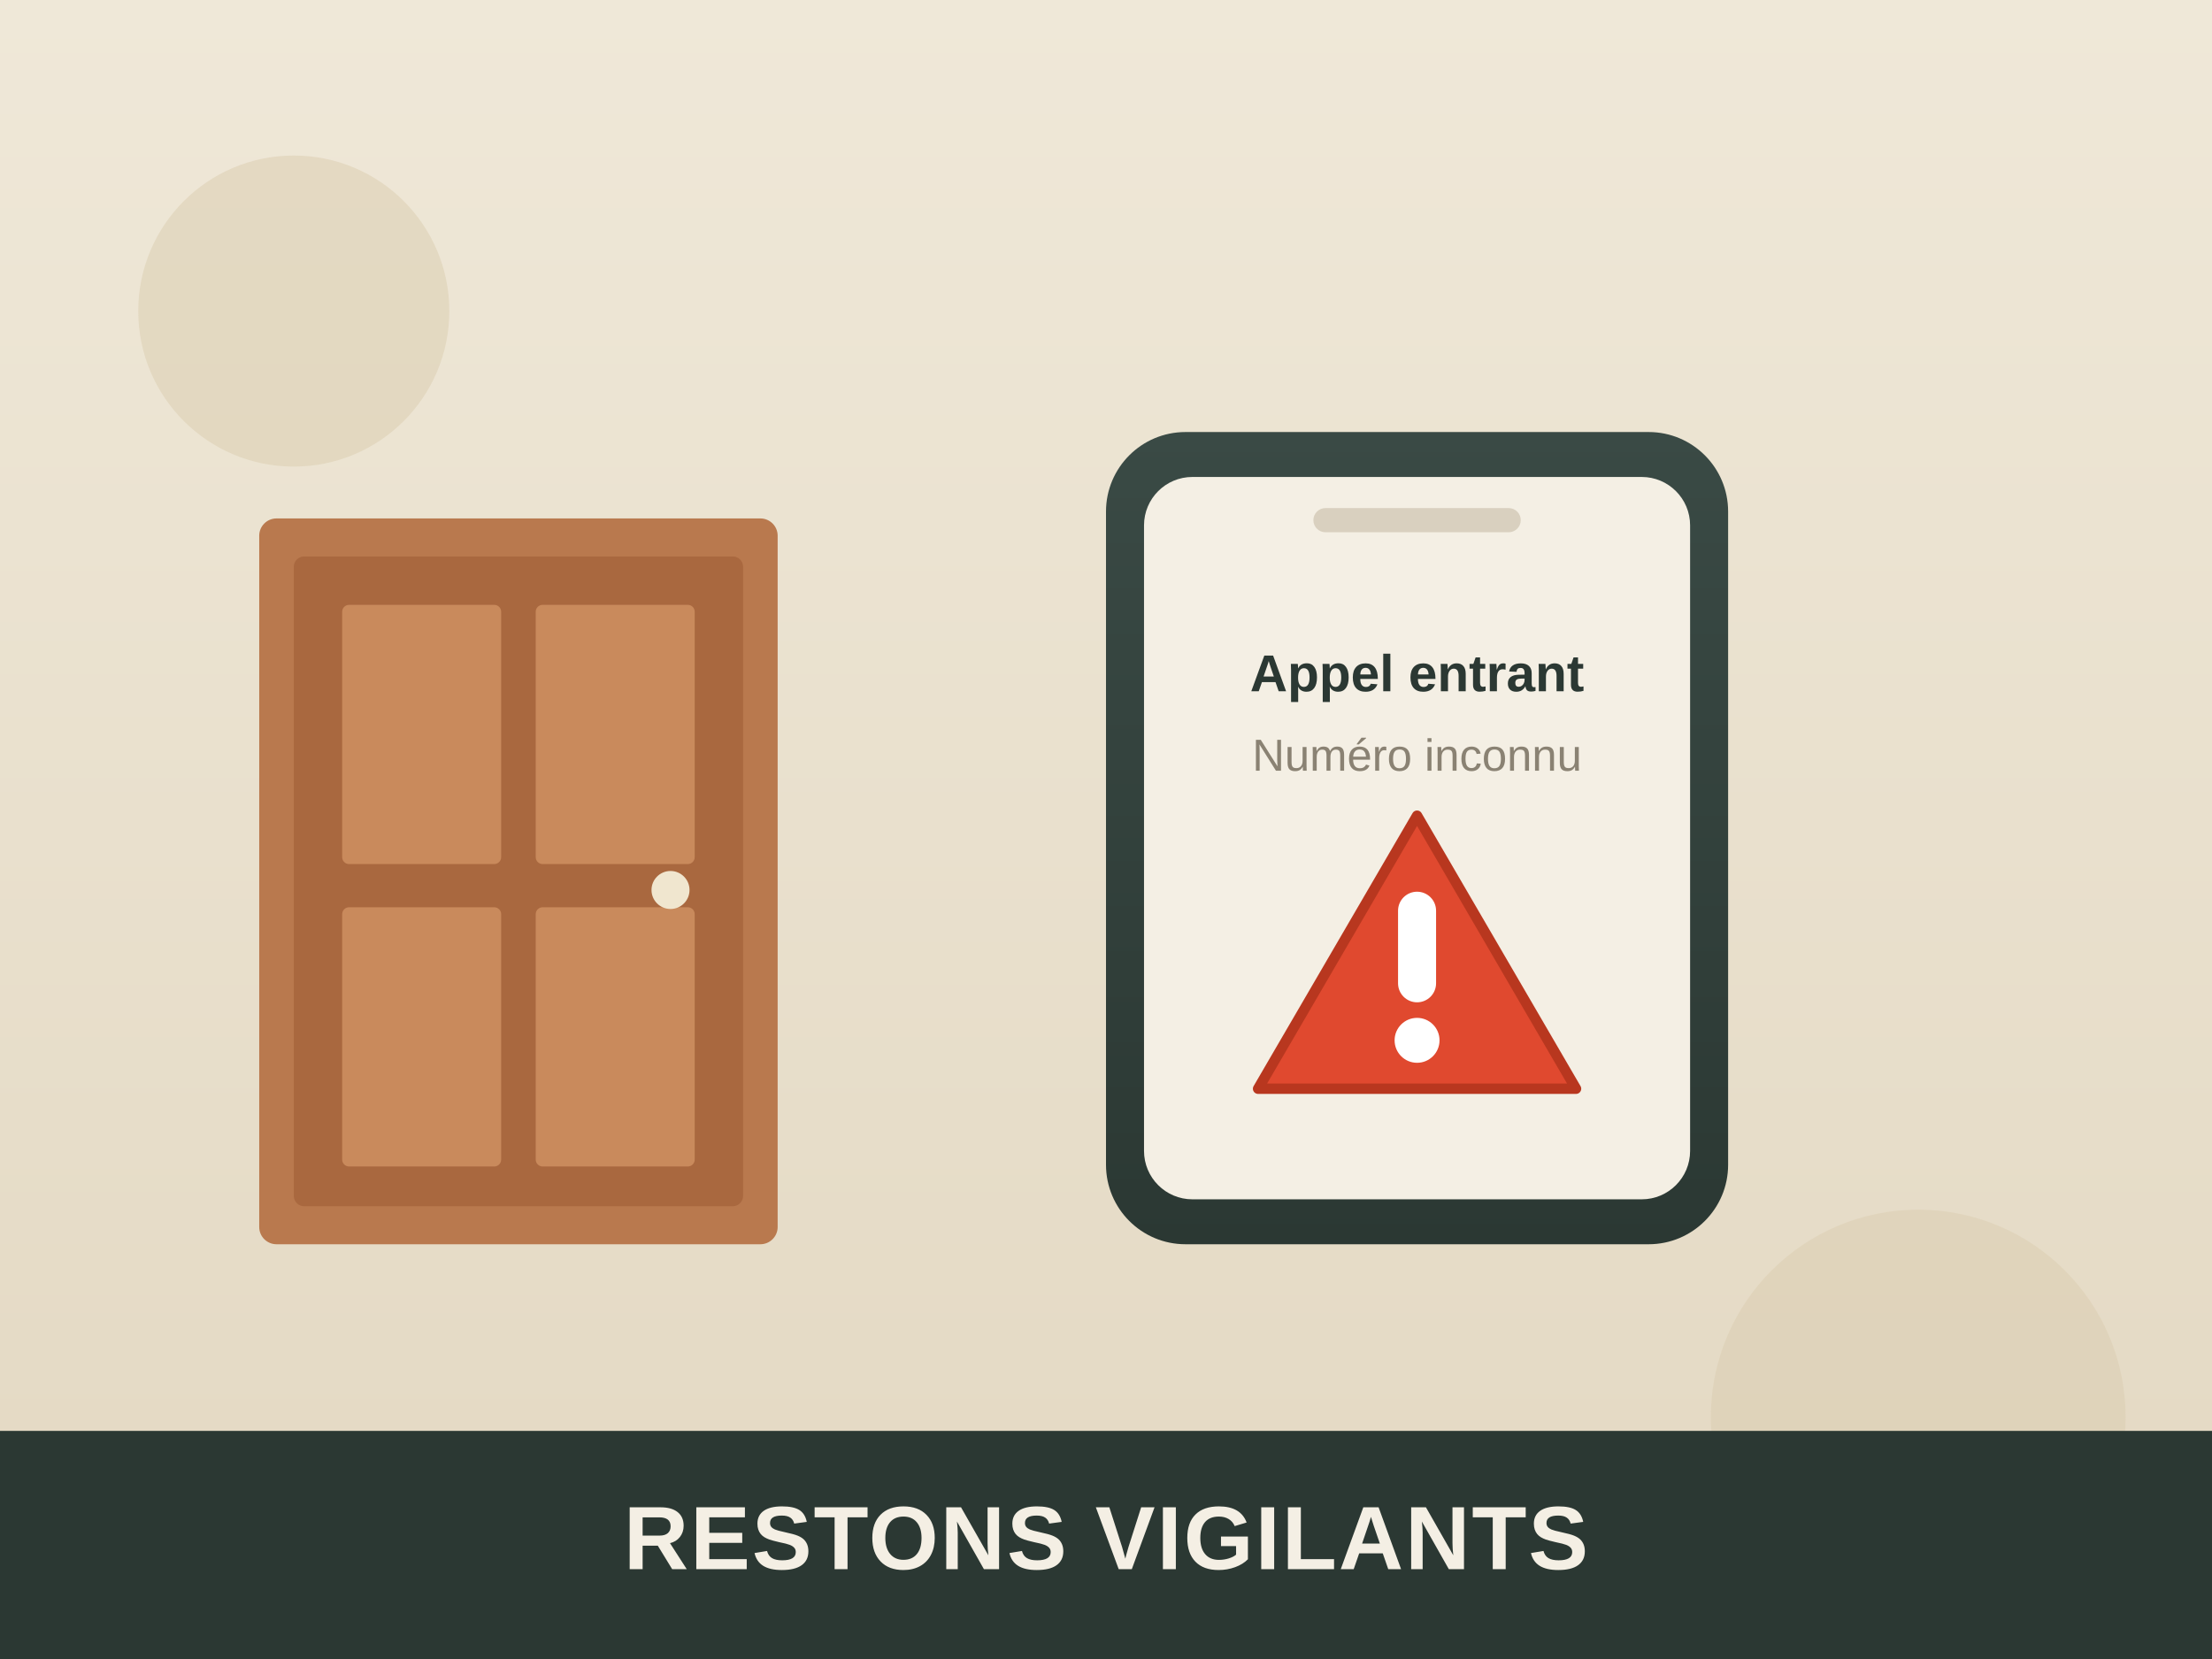
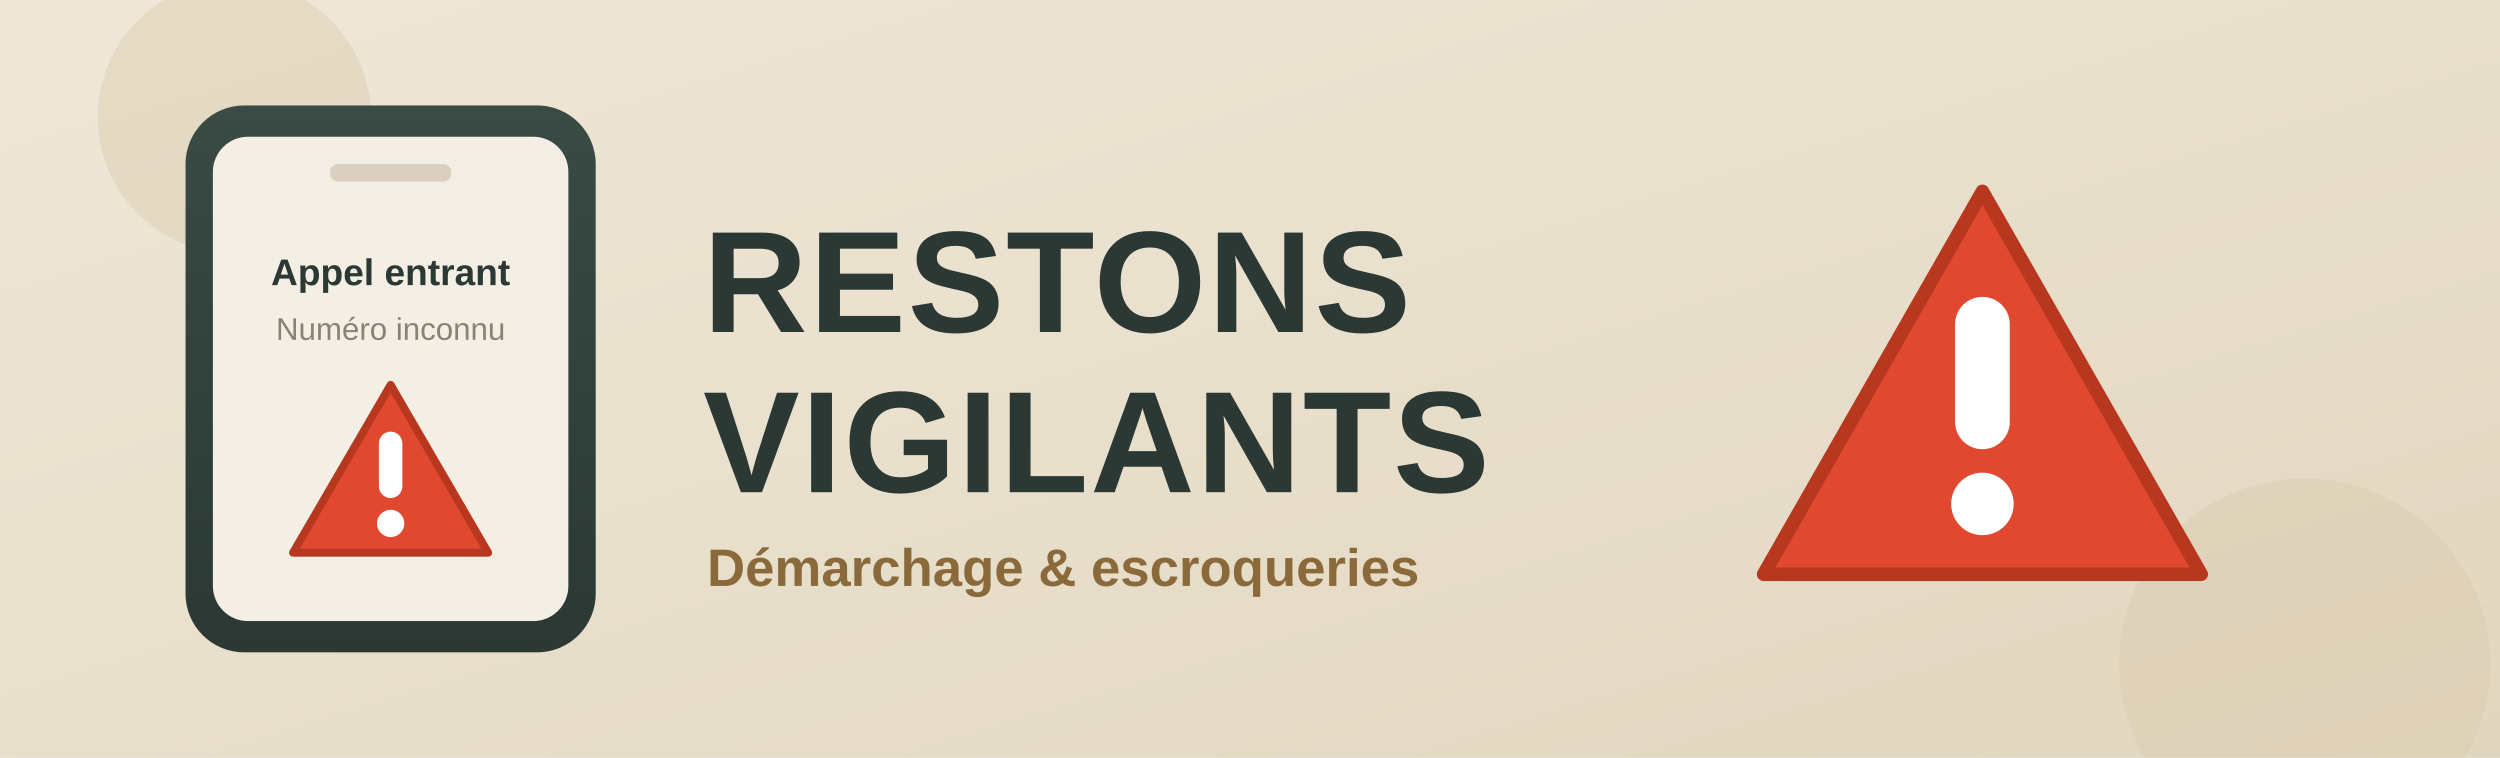
- <svg xmlns="http://www.w3.org/2000/svg" viewBox="0 0 1280 960" width="1280" height="960" role="img" aria-label="Illustration : vigilance face au démarchage et aux escroqueries">
+ <svg xmlns="http://www.w3.org/2000/svg" viewBox="0 0 1280 388" width="1280" height="388" preserveAspectRatio="xMidYMid slice" role="img" aria-label="Illustration : vigilance face au démarchage et aux escroqueries">
  <defs>
-     <linearGradient id="bg" x1="0" y1="0" x2="0" y2="1">
+     <linearGradient id="bg" x1="0" y1="0" x2="1" y2="1">
      <stop offset="0" stop-color="#efe8d8" />
-       <stop offset="1" stop-color="#e3d8c2" />
+       <stop offset="1" stop-color="#e1d6bf" />
    </linearGradient>
    <linearGradient id="phone" x1="0" y1="0" x2="0" y2="1">
      <stop offset="0" stop-color="#3a4a45" />
      <stop offset="1" stop-color="#2b3833" />
    </linearGradient>
  </defs>
-   <rect width="1280" height="960" fill="url(#bg)" />
-   <circle cx="170" cy="180" r="90" fill="#d8c9aa" opacity="0.45" />
-   <circle cx="1110" cy="820" r="120" fill="#d8c9aa" opacity="0.40" />
-   <g transform="translate(150,300)">
-     <rect x="0" y="0" width="300" height="420" rx="10" fill="#b9794e" />
-     <rect x="20" y="22" width="260" height="376" rx="6" fill="#a9683f" />
-     <rect x="48" y="50" width="92" height="150" rx="4" fill="#c98a5c" />
-     <rect x="160" y="50" width="92" height="150" rx="4" fill="#c98a5c" />
-     <rect x="48" y="225" width="92" height="150" rx="4" fill="#c98a5c" />
-     <rect x="160" y="225" width="92" height="150" rx="4" fill="#c98a5c" />
-     <circle cx="238" cy="215" r="11" fill="#f0e6cf" />
-   </g>
-   <g transform="translate(640,250)">
-     <rect x="0" y="0" width="360" height="470" rx="46" fill="url(#phone)" />
-     <rect x="22" y="26" width="316" height="418" rx="28" fill="#f4efe4" />
-     <rect x="120" y="44" width="120" height="14" rx="7" fill="#d9d0bf" />
-     <text x="180" y="150" font-family="Montserrat, Arial, sans-serif" font-size="30" font-weight="700" fill="#2b3833" text-anchor="middle">Appel entrant</text>
-     <text x="180" y="196" font-family="Montserrat, Arial, sans-serif" font-size="26" fill="#8a8273" text-anchor="middle">Numéro inconnu</text>
-     <g transform="translate(180,300)">
-       <path d="M 0 -78 L 92 80 L -92 80 Z" fill="#e0492f" stroke="#b8371f" stroke-width="6" stroke-linejoin="round" />
-       <rect x="-11" y="-34" width="22" height="64" rx="11" fill="#fff" />
-       <circle cx="0" cy="52" r="13" fill="#fff" />
+   <rect width="1280" height="388" fill="url(#bg)" />
+   <circle cx="120" cy="60" r="70" fill="#d8c9aa" opacity="0.40" />
+   <circle cx="1180" cy="340" r="95" fill="#d8c9aa" opacity="0.38" />
+   <g transform="translate(95,54)">
+     <rect x="0" y="0" width="210" height="280" rx="30" fill="url(#phone)" />
+     <rect x="14" y="16" width="182" height="248" rx="18" fill="#f4efe4" />
+     <rect x="74" y="30" width="62" height="9" rx="4" fill="#d9d0bf" />
+     <text x="105" y="92" font-family="Montserrat, Arial, sans-serif" font-size="19" font-weight="700" fill="#2b3833" text-anchor="middle">Appel entrant</text>
+     <text x="105" y="120" font-family="Montserrat, Arial, sans-serif" font-size="16" fill="#8a8273" text-anchor="middle">Numéro inconnu</text>
+     <g transform="translate(105,185)">
+       <path d="M 0 -42 L 50 44 L -50 44 Z" fill="#e0492f" stroke="#b8371f" stroke-width="4" stroke-linejoin="round" />
+       <rect x="-6" y="-18" width="12" height="34" rx="6" fill="#fff" />
+       <circle cx="0" cy="29" r="7" fill="#fff" />
    </g>
  </g>
-   <rect x="0" y="828" width="1280" height="132" fill="#2b3833" />
-   <text x="640" y="908" font-family="Montserrat, Arial, sans-serif" font-size="52" font-weight="800" fill="#f4efe4" text-anchor="middle" letter-spacing="1">RESTONS VIGILANTS</text>
+   <g transform="translate(1015,194)">
+     <path d="M 0 -96 L 112 100 L -112 100 Z" fill="#e0492f" stroke="#b8371f" stroke-width="7" stroke-linejoin="round" />
+     <rect x="-14" y="-42" width="28" height="78" rx="14" fill="#fff" />
+     <circle cx="0" cy="64" r="16" fill="#fff" />
+   </g>
+   <text x="360" y="170" font-family="Montserrat, Arial, sans-serif" font-size="74" font-weight="800" fill="#2b3833" letter-spacing="1">RESTONS</text>
+   <text x="360" y="252" font-family="Montserrat, Arial, sans-serif" font-size="74" font-weight="800" fill="#2b3833" letter-spacing="1">VIGILANTS</text>
+   <text x="362" y="300" font-family="Montserrat, Arial, sans-serif" font-size="27" font-weight="600" fill="#8a6a3a">Démarchage &amp; escroqueries</text>
</svg>
